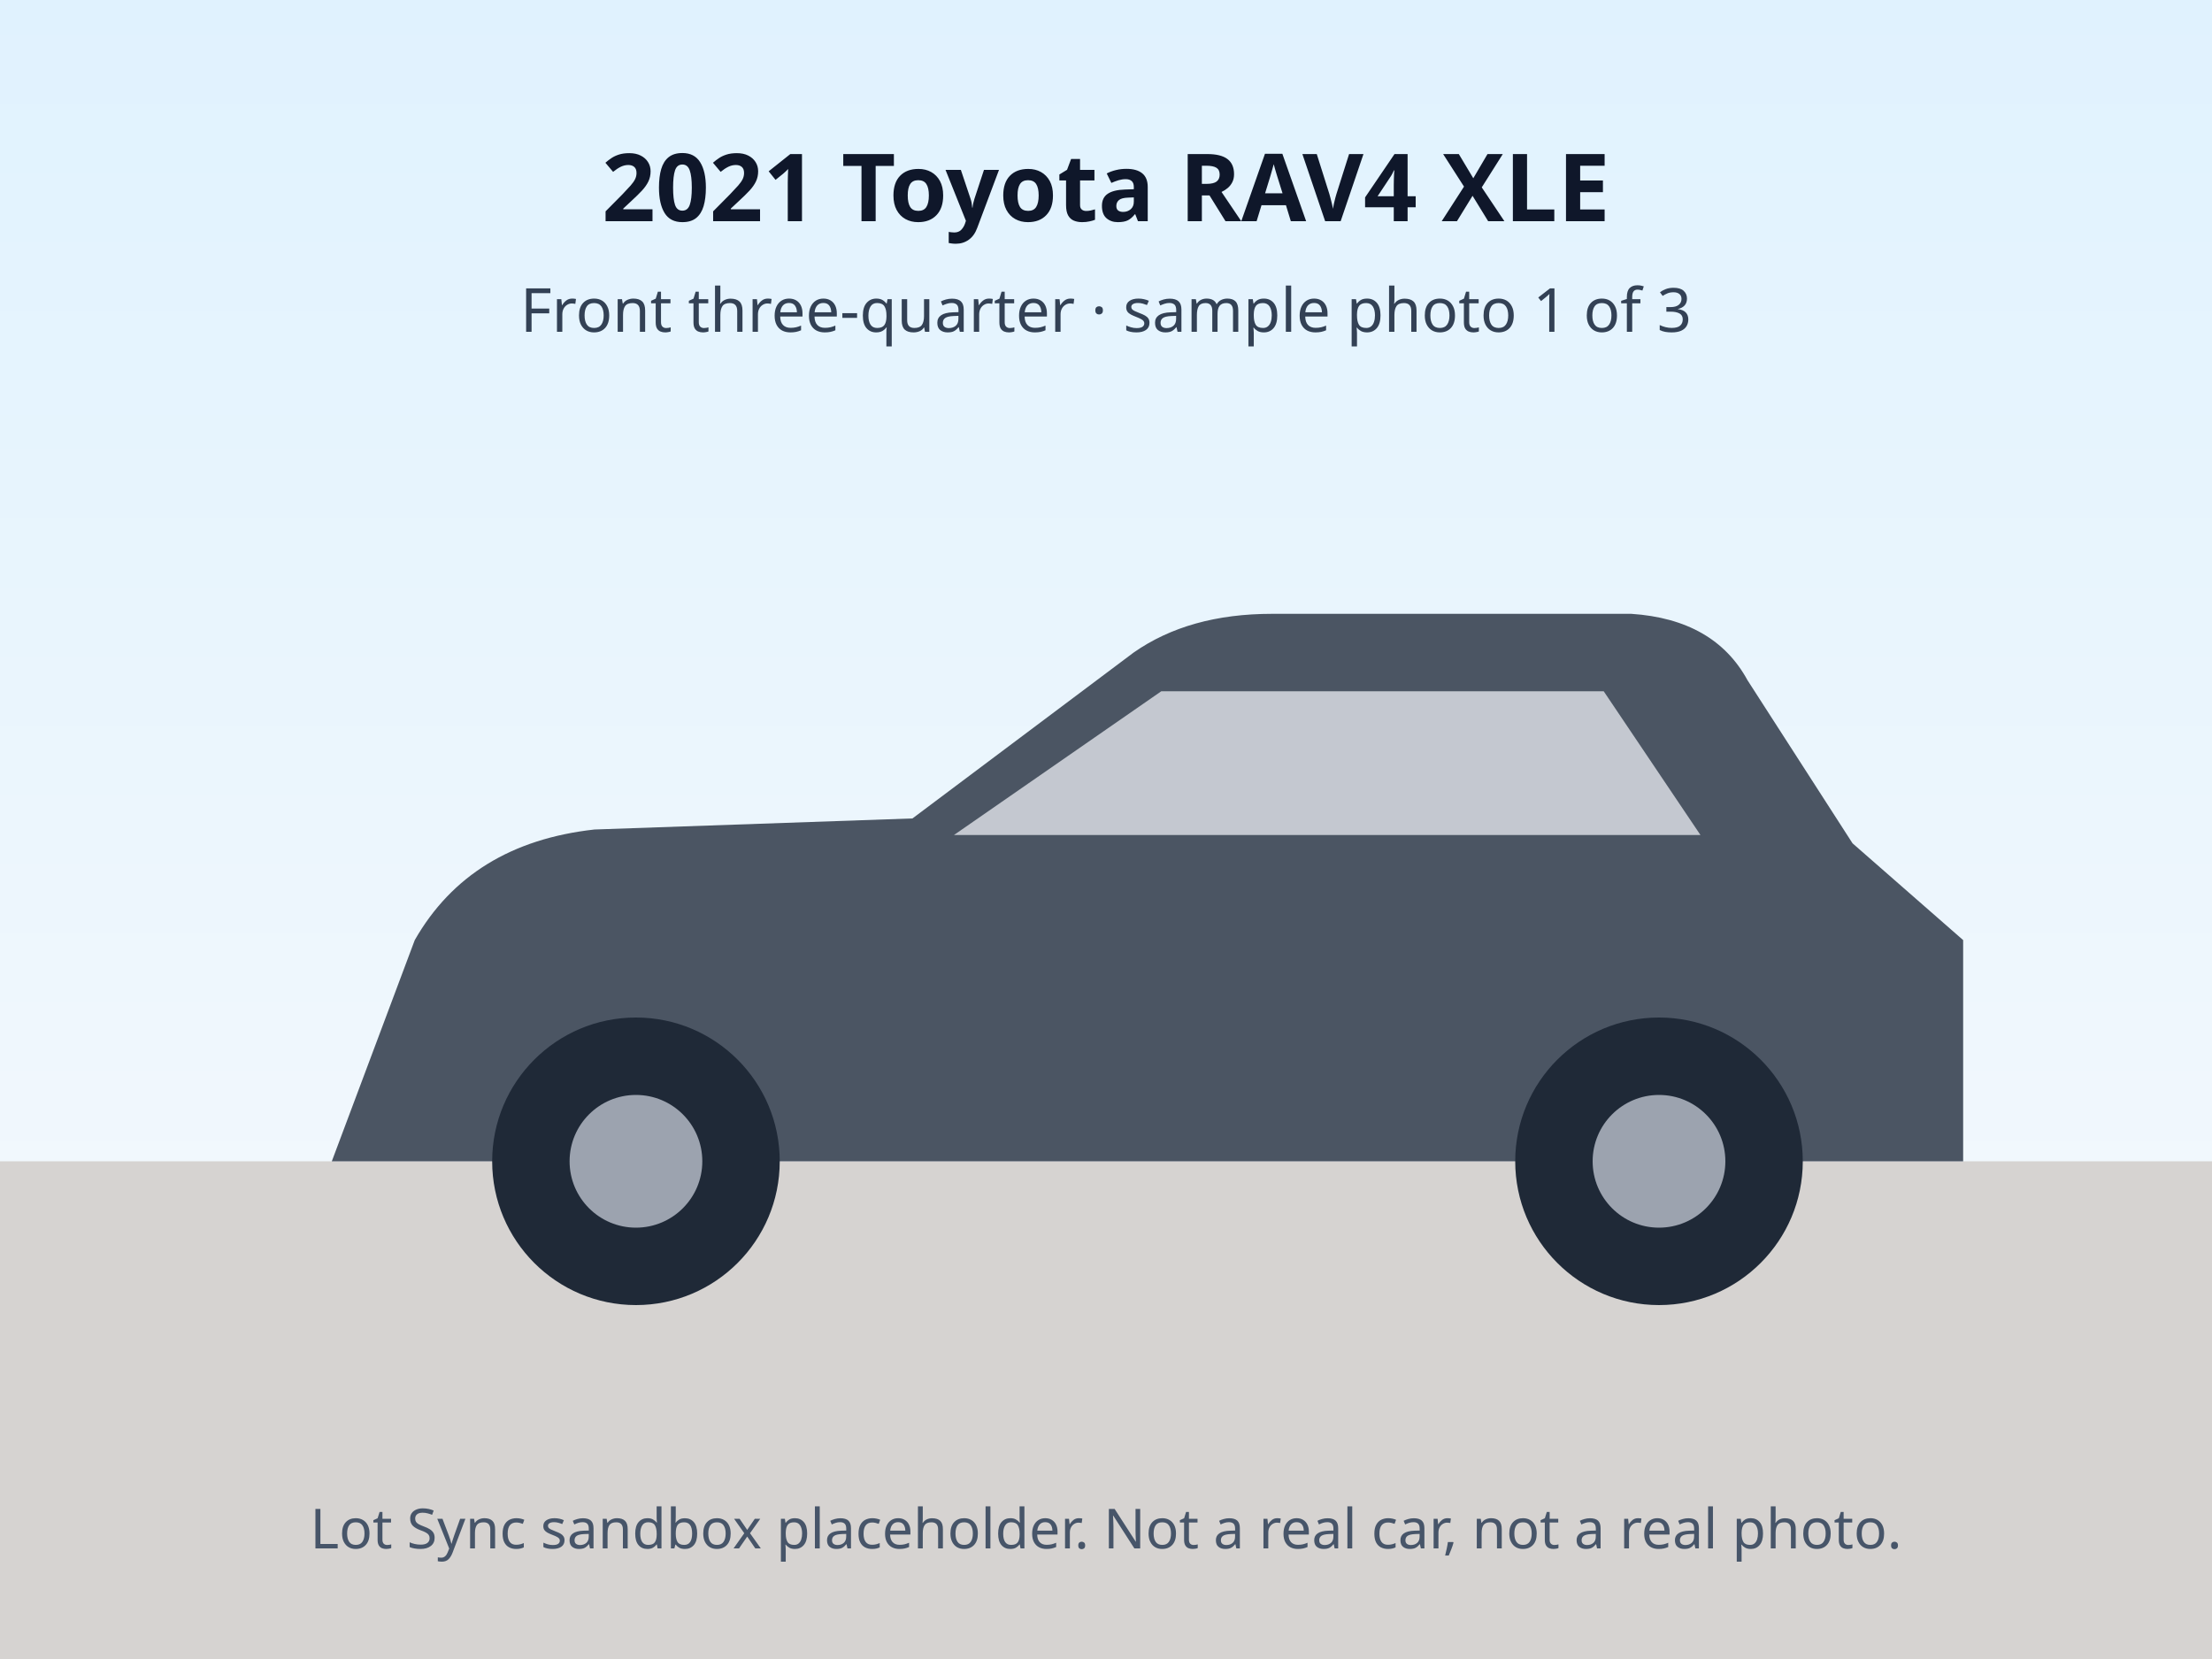
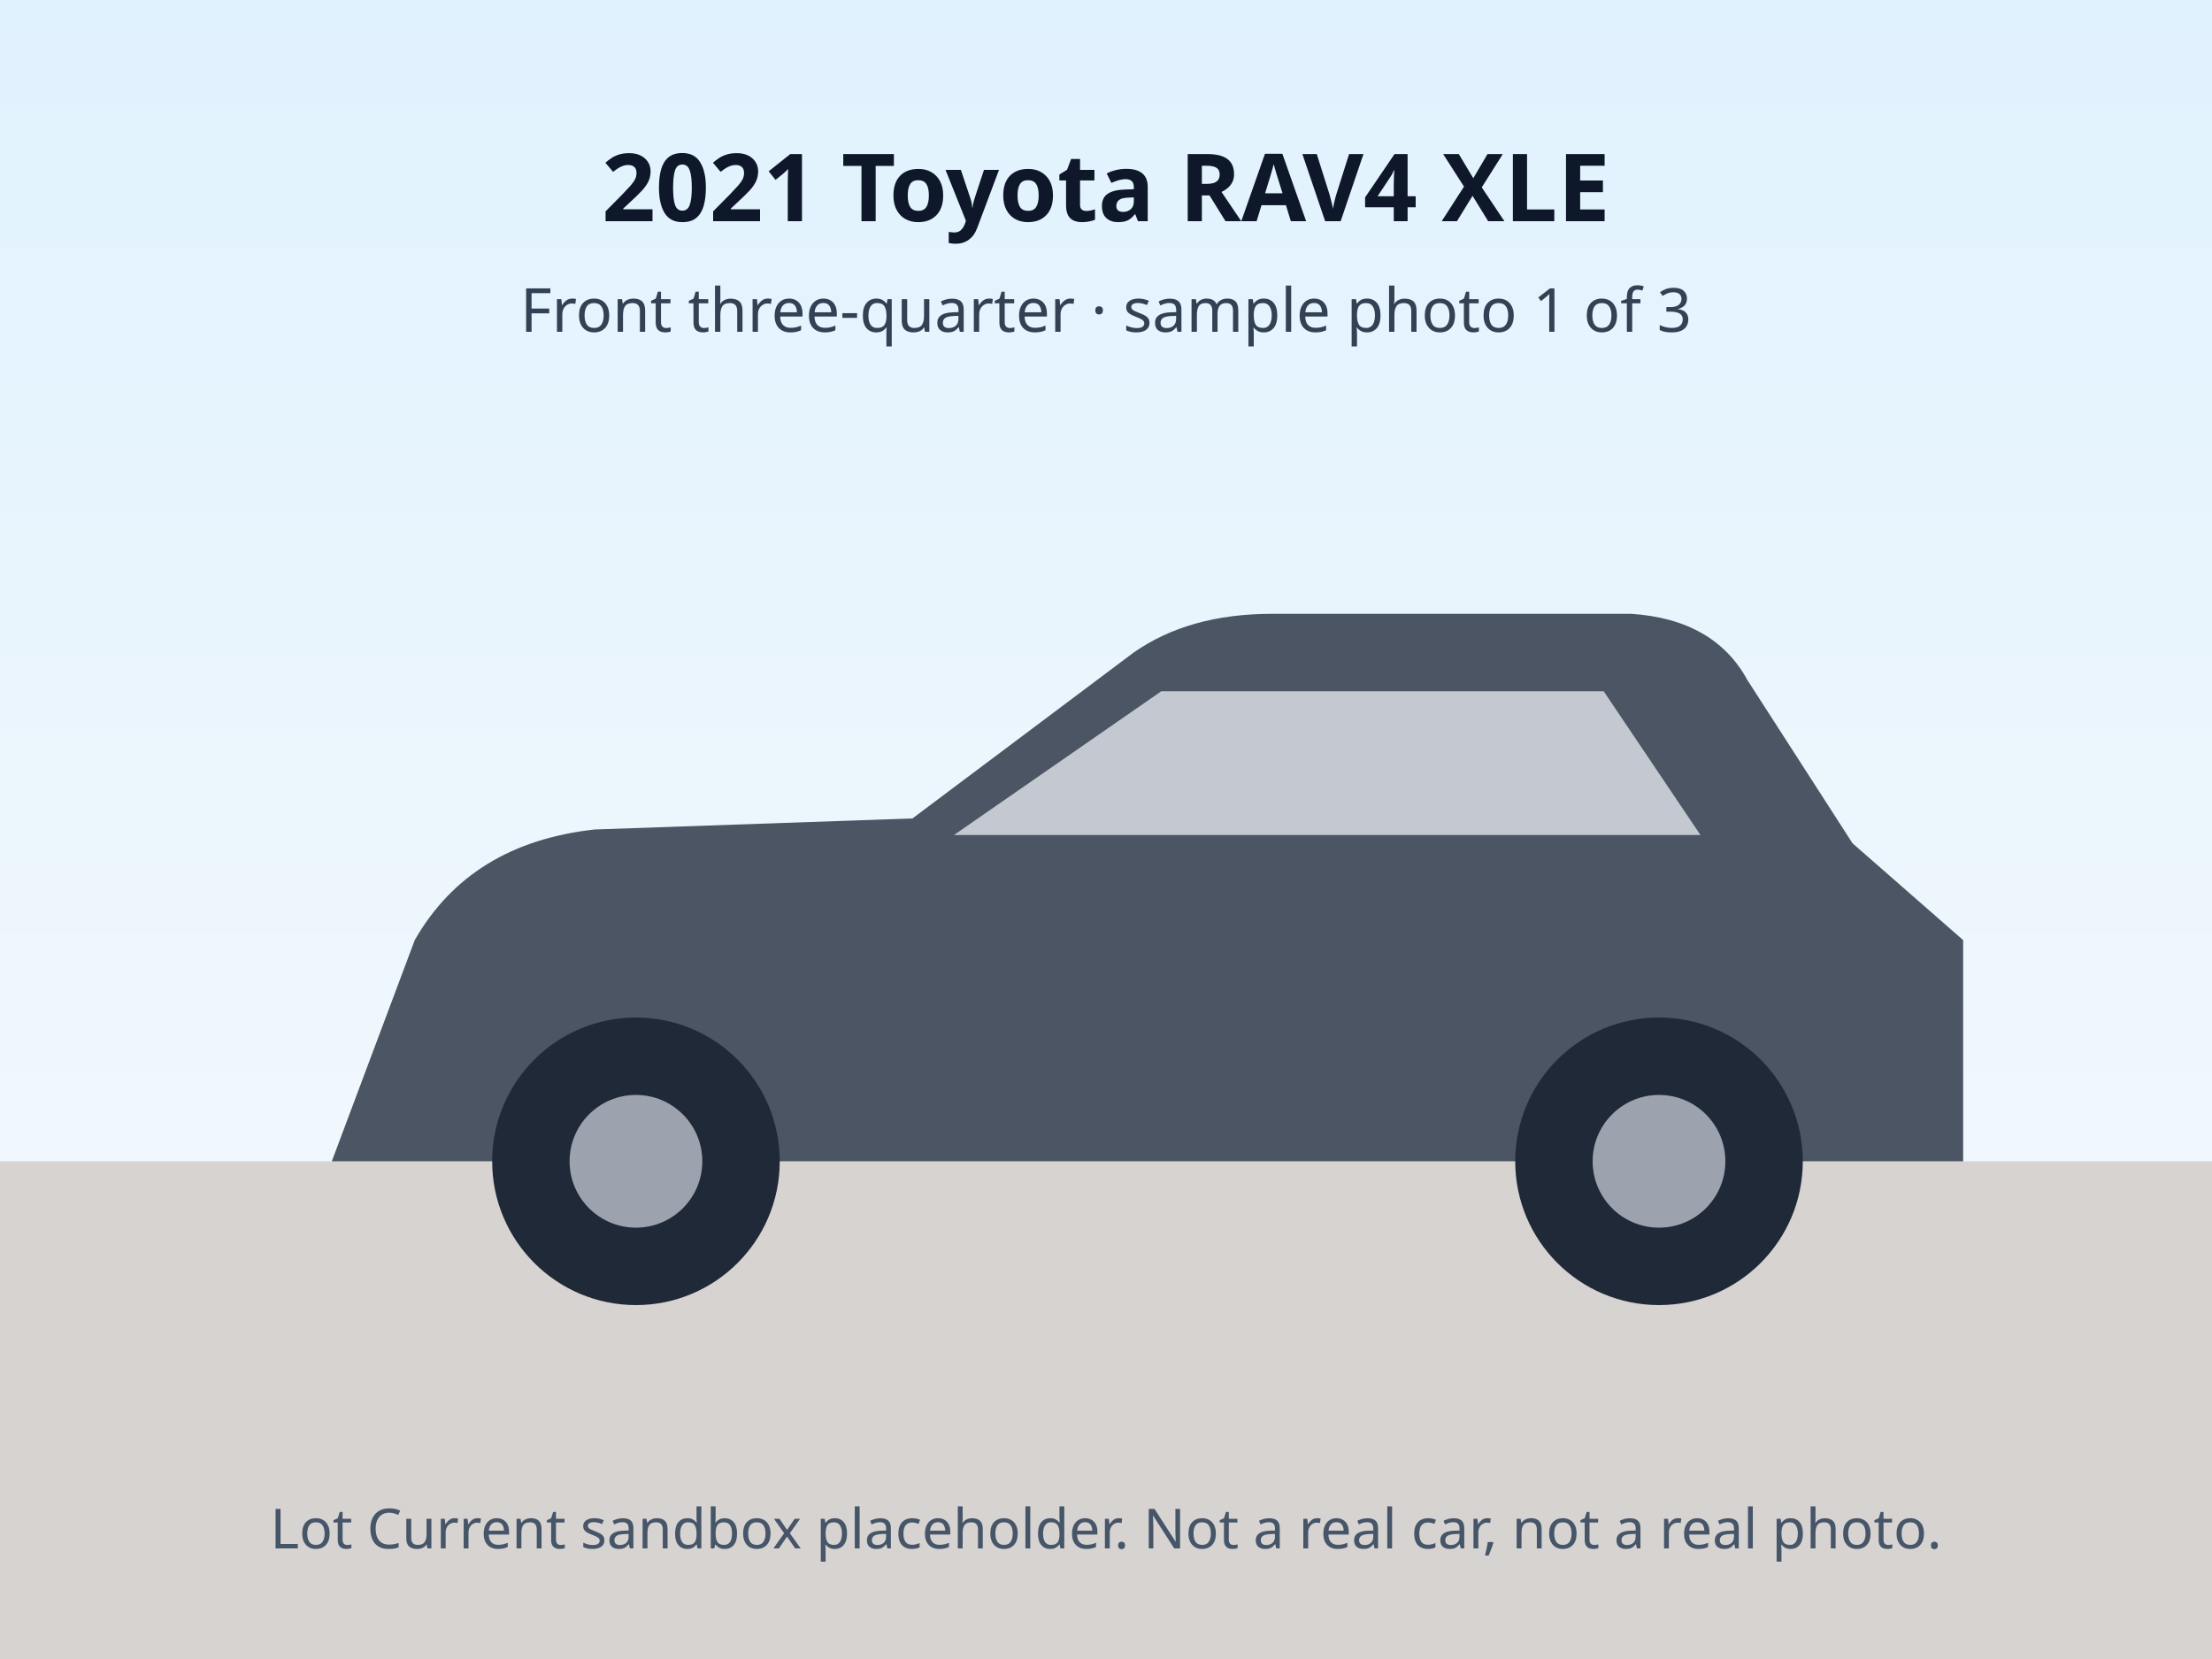
<svg xmlns="http://www.w3.org/2000/svg" width="800" height="600" viewBox="0 0 800 600">
  <defs>
    <linearGradient id="sky" x1="0" y1="0" x2="0" y2="1">
      <stop offset="0" stop-color="#e0f2fe" />
      <stop offset="1" stop-color="#f8fafc" />
    </linearGradient>
  </defs>
  <rect width="800" height="600" fill="url(#sky)" />
  <rect y="420" width="800" height="180" fill="#d6d3d1" />
  <g>
    <path d="M120 420 L150 340 Q170 305 215 300 L330 296 L410 236 Q430 222 460 222 L590 222 Q620 224 632 246 L670 305 L710 340 L710 420 Z" fill="#4b5563" />
    <path d="M345 302 L420 250 L580 250 L615 302 Z" fill="#d1d5db" opacity="0.9" />
    <circle cx="230" cy="420" r="52" fill="#1f2937" />
    <circle cx="230" cy="420" r="24" fill="#9ca3af" />
    <circle cx="600" cy="420" r="52" fill="#1f2937" />
    <circle cx="600" cy="420" r="24" fill="#9ca3af" />
  </g>
  <text x="400" y="80" font-family="system-ui, sans-serif" font-size="34" font-weight="700" text-anchor="middle" fill="#0f172a">2021 Toyota RAV4 XLE</text>
  <text x="400" y="120" font-family="system-ui, sans-serif" font-size="22" text-anchor="middle" fill="#334155">Front three-quarter · sample photo 1 of 3</text>
-   <text x="400" y="560" font-family="system-ui, sans-serif" font-size="20" text-anchor="middle" fill="#475569">Lot Sync sandbox placeholder. Not a real car, not a real photo.</text>
+   <text x="400" y="560" font-family="system-ui, sans-serif" font-size="20" text-anchor="middle" fill="#475569">Lot Current sandbox placeholder. Not a real car, not a real photo.</text>
</svg>
